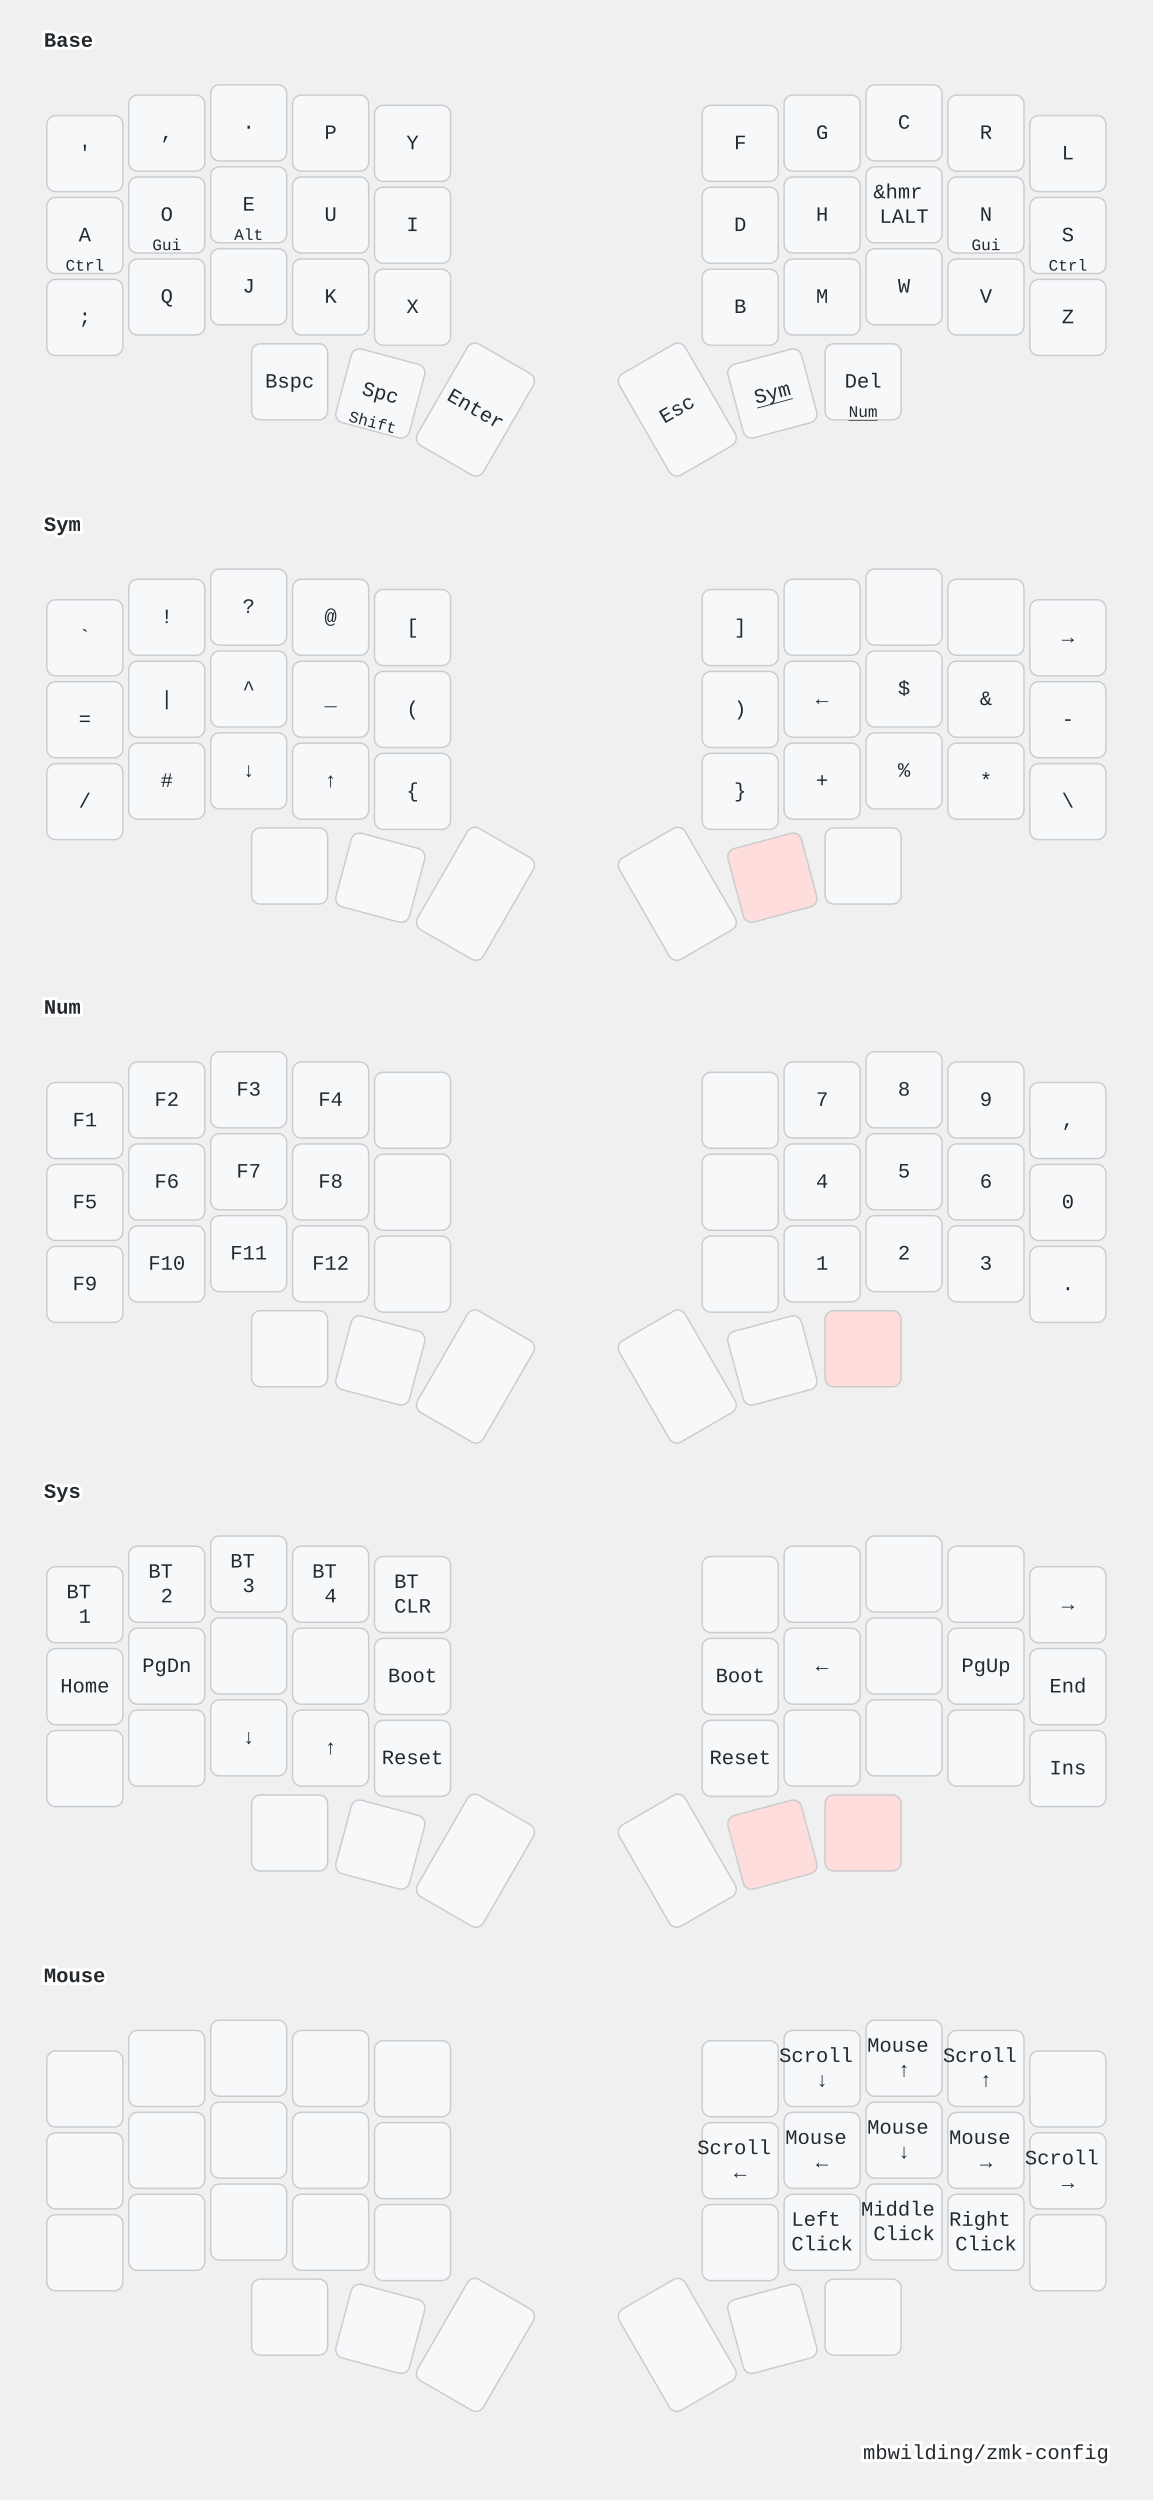
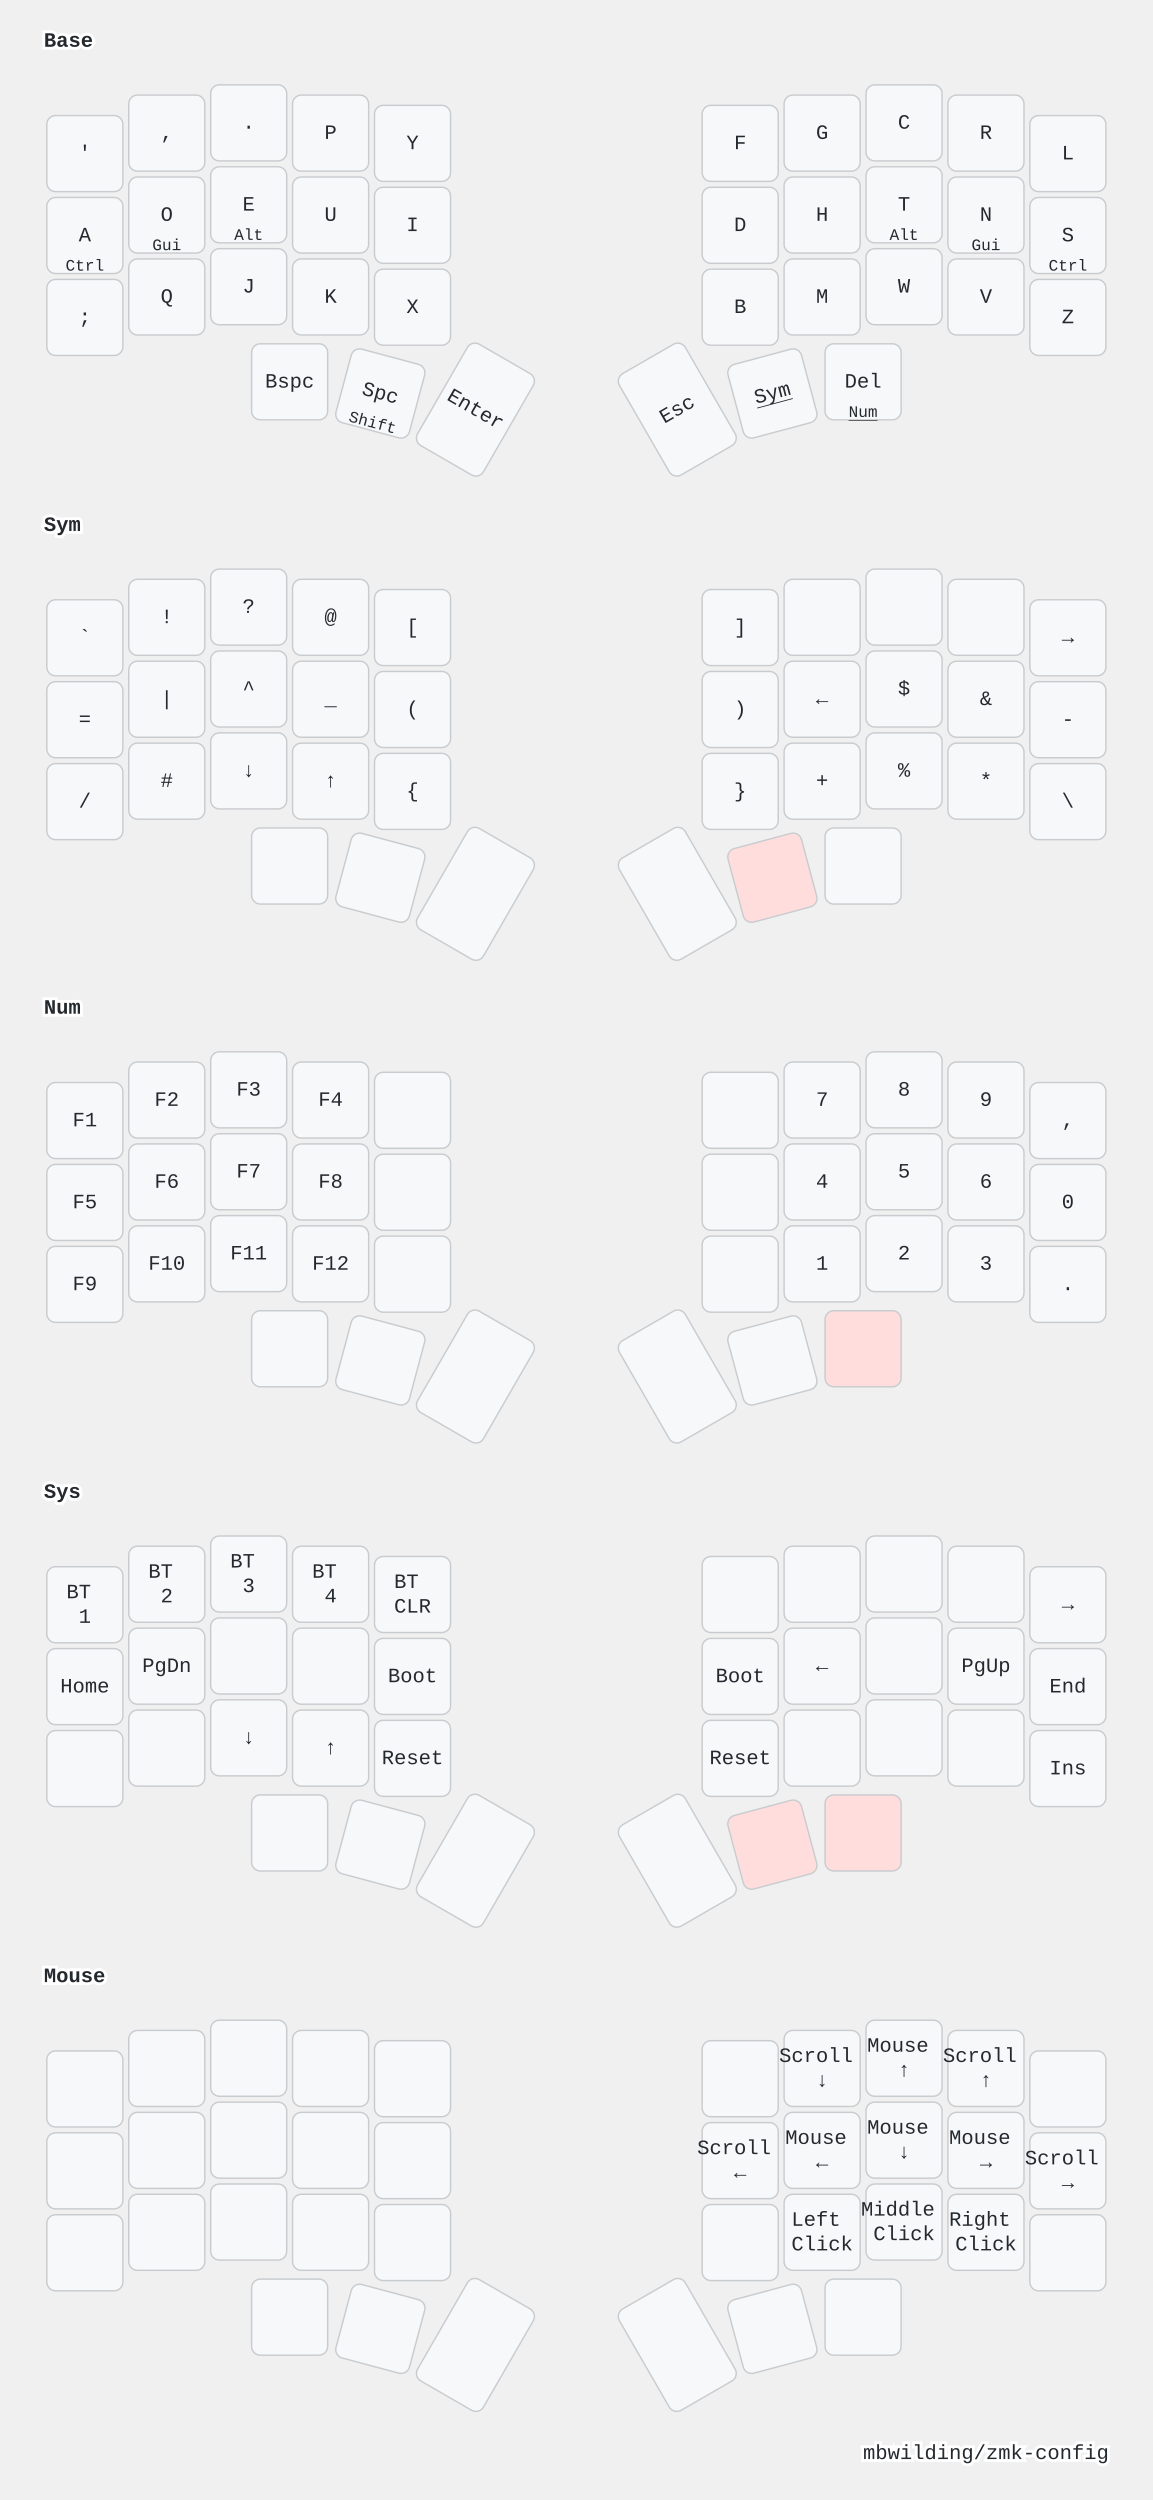
<svg xmlns="http://www.w3.org/2000/svg" width="788" height="1709" viewBox="0 0 788 1709" class="keymap">
  <style>/* inherit to force styles through use tags */
svg path {
    fill: inherit;
}

/* font and background color specifications */
svg.keymap {
    font-family: SFMono-Regular,Consolas,Liberation Mono,Menlo,monospace;
    font-size: 14px;
    font-kerning: normal;
    text-rendering: optimizeLegibility;
    fill: #24292e;
}

/* default key styling */
rect.key {
    fill: #f6f8fa;
}

rect.key, rect.combo {
    stroke: #c9cccf;
    stroke-width: 1;
}

/* default key side styling, only used is draw_key_sides is set */
rect.side {
    filter: brightness(90%);
}

/* color accent for combo boxes */
rect.combo, rect.combo-separate {
    fill: #cdf;
}

/* color accent for held keys */
rect.held, rect.combo.held {
    fill: #fdd;
}

/* color accent for ghost (optional) keys */
rect.ghost, rect.combo.ghost {
    stroke-dasharray: 4, 4;
    stroke-width: 2;
}

text {
    text-anchor: middle;
    dominant-baseline: middle;
}

/* styling for layer labels */
text.label {
    font-weight: bold;
    text-anchor: start;
    stroke: white;
    stroke-width: 4;
    paint-order: stroke;
}

/* styling for optional footer */
text.footer {
    text-anchor: end;
    dominant-baseline: auto;
    stroke: white;
    stroke-width: 4;
    paint-order: stroke;
}

/* styling for combo tap, and key non-tap label text */
text.combo, text.hold, text.shifted, text.left, text.right {
    font-size: 11px;
}

text.hold {
    text-anchor: middle;
    dominant-baseline: auto;
}

text.shifted {
    text-anchor: middle;
    dominant-baseline: hanging;
}

text.left {
    text-anchor: start;
}

text.right {
    text-anchor: end;
}

text.layer-activator {
    text-decoration: underline;
}

/* styling for hold/shifted label text in combo box */
text.combo.hold, text.combo.shifted, text.combo.left, text.combo.right {
    font-size: 8px;
}

/* lighter symbol for transparent keys */
text.trans {
    fill: #7b7e81;
}

/* styling for combo dendrons */
path.combo {
    stroke-width: 1;
    stroke: gray;
    fill: none;
}

/* Start Tabler Icons Cleanup */
/* cannot use height/width with glyphs */
.icon-tabler &gt; path {
    fill: inherit;
    stroke: inherit;
    stroke-width: 2;
}
/* hide tabler's default box */
.icon-tabler &gt; path[stroke="none"][fill="none"] {
    visibility: hidden;
}
/* End Tabler Icons Cleanup */

@media (prefers-color-scheme: dark) {
svg.keymap { fill: #d1d6db; }
rect.key { fill: #3f4750; }
rect.key, rect.combo { stroke: #60666c; }
rect.combo, rect.combo-separate { fill: #1f3d7a; }
rect.held, rect.combo.held { fill: #854747; }
text.label, text.footer { stroke: black; }
text.trans { fill: #7e8184; }
path.combo { stroke: #7f7f7f; }

}</style>
  <g transform="translate(30, 0)" class="layer-Base">
    <text x="0" y="28" class="label" id="Base">Base</text>
    <g transform="translate(0, 56)">
      <g transform="translate(28, 49)" class="key keypos-0">
        <rect rx="6" ry="6" x="-26" y="-26" width="52" height="52" class="key" />
        <text x="0" y="0" class="key tap">'</text>
      </g>
      <g transform="translate(84, 35)" class="key keypos-1">
        <rect rx="6" ry="6" x="-26" y="-26" width="52" height="52" class="key" />
        <text x="0" y="0" class="key tap">,</text>
      </g>
      <g transform="translate(140, 28)" class="key keypos-2">
        <rect rx="6" ry="6" x="-26" y="-26" width="52" height="52" class="key" />
        <text x="0" y="0" class="key tap">.</text>
      </g>
      <g transform="translate(196, 35)" class="key keypos-3">
        <rect rx="6" ry="6" x="-26" y="-26" width="52" height="52" class="key" />
        <text x="0" y="0" class="key tap">P</text>
      </g>
      <g transform="translate(252, 42)" class="key keypos-4">
        <rect rx="6" ry="6" x="-26" y="-26" width="52" height="52" class="key" />
        <text x="0" y="0" class="key tap">Y</text>
      </g>
      <g transform="translate(476, 42)" class="key keypos-5">
        <rect rx="6" ry="6" x="-26" y="-26" width="52" height="52" class="key" />
        <text x="0" y="0" class="key tap">F</text>
      </g>
      <g transform="translate(532, 35)" class="key keypos-6">
        <rect rx="6" ry="6" x="-26" y="-26" width="52" height="52" class="key" />
        <text x="0" y="0" class="key tap">G</text>
      </g>
      <g transform="translate(588, 28)" class="key keypos-7">
        <rect rx="6" ry="6" x="-26" y="-26" width="52" height="52" class="key" />
        <text x="0" y="0" class="key tap">C</text>
      </g>
      <g transform="translate(644, 35)" class="key keypos-8">
        <rect rx="6" ry="6" x="-26" y="-26" width="52" height="52" class="key" />
        <text x="0" y="0" class="key tap">R</text>
      </g>
      <g transform="translate(700, 49)" class="key keypos-9">
        <rect rx="6" ry="6" x="-26" y="-26" width="52" height="52" class="key" />
        <text x="0" y="0" class="key tap">L</text>
      </g>
      <g transform="translate(28, 105)" class="key keypos-10">
        <rect rx="6" ry="6" x="-26" y="-26" width="52" height="52" class="key" />
        <text x="0" y="0" class="key tap">A</text>
        <text x="0" y="24" class="key hold">Ctrl</text>
      </g>
      <g transform="translate(84, 91)" class="key keypos-11">
        <rect rx="6" ry="6" x="-26" y="-26" width="52" height="52" class="key" />
        <text x="0" y="0" class="key tap">O</text>
        <text x="0" y="24" class="key hold">Gui</text>
      </g>
      <g transform="translate(140, 84)" class="key keypos-12">
        <rect rx="6" ry="6" x="-26" y="-26" width="52" height="52" class="key" />
        <text x="0" y="0" class="key tap">E</text>
        <text x="0" y="24" class="key hold">Alt</text>
      </g>
      <g transform="translate(196, 91)" class="key keypos-13">
        <rect rx="6" ry="6" x="-26" y="-26" width="52" height="52" class="key" />
        <text x="0" y="0" class="key tap">U</text>
      </g>
      <g transform="translate(252, 98)" class="key keypos-14">
        <rect rx="6" ry="6" x="-26" y="-26" width="52" height="52" class="key" />
        <text x="0" y="0" class="key tap">I</text>
      </g>
      <g transform="translate(476, 98)" class="key keypos-15">
        <rect rx="6" ry="6" x="-26" y="-26" width="52" height="52" class="key" />
        <text x="0" y="0" class="key tap">D</text>
      </g>
      <g transform="translate(532, 91)" class="key keypos-16">
        <rect rx="6" ry="6" x="-26" y="-26" width="52" height="52" class="key" />
        <text x="0" y="0" class="key tap">H</text>
      </g>
      <g transform="translate(588, 84)" class="key keypos-17">
        <rect rx="6" ry="6" x="-26" y="-26" width="52" height="52" class="key" />
-         <text x="0" y="0" class="key tap">
-           <tspan x="0" dy="-0.6em">&amp;hmr</tspan>
-           <tspan x="0" dy="1.2em">LALT</tspan>
-         </text>
+         <text x="0" y="0" class="key tap">T</text>
+         <text x="0" y="24" class="key hold">Alt</text>
      </g>
      <g transform="translate(644, 91)" class="key keypos-18">
        <rect rx="6" ry="6" x="-26" y="-26" width="52" height="52" class="key" />
        <text x="0" y="0" class="key tap">N</text>
        <text x="0" y="24" class="key hold">Gui</text>
      </g>
      <g transform="translate(700, 105)" class="key keypos-19">
        <rect rx="6" ry="6" x="-26" y="-26" width="52" height="52" class="key" />
        <text x="0" y="0" class="key tap">S</text>
        <text x="0" y="24" class="key hold">Ctrl</text>
      </g>
      <g transform="translate(28, 161)" class="key keypos-20">
        <rect rx="6" ry="6" x="-26" y="-26" width="52" height="52" class="key" />
        <text x="0" y="0" class="key tap">;</text>
      </g>
      <g transform="translate(84, 147)" class="key keypos-21">
        <rect rx="6" ry="6" x="-26" y="-26" width="52" height="52" class="key" />
        <text x="0" y="0" class="key tap">Q</text>
      </g>
      <g transform="translate(140, 140)" class="key keypos-22">
        <rect rx="6" ry="6" x="-26" y="-26" width="52" height="52" class="key" />
        <text x="0" y="0" class="key tap">J</text>
      </g>
      <g transform="translate(196, 147)" class="key keypos-23">
        <rect rx="6" ry="6" x="-26" y="-26" width="52" height="52" class="key" />
        <text x="0" y="0" class="key tap">K</text>
      </g>
      <g transform="translate(252, 154)" class="key keypos-24">
        <rect rx="6" ry="6" x="-26" y="-26" width="52" height="52" class="key" />
        <text x="0" y="0" class="key tap">X</text>
      </g>
      <g transform="translate(476, 154)" class="key keypos-25">
        <rect rx="6" ry="6" x="-26" y="-26" width="52" height="52" class="key" />
        <text x="0" y="0" class="key tap">B</text>
      </g>
      <g transform="translate(532, 147)" class="key keypos-26">
        <rect rx="6" ry="6" x="-26" y="-26" width="52" height="52" class="key" />
        <text x="0" y="0" class="key tap">M</text>
      </g>
      <g transform="translate(588, 140)" class="key keypos-27">
        <rect rx="6" ry="6" x="-26" y="-26" width="52" height="52" class="key" />
        <text x="0" y="0" class="key tap">W</text>
      </g>
      <g transform="translate(644, 147)" class="key keypos-28">
        <rect rx="6" ry="6" x="-26" y="-26" width="52" height="52" class="key" />
        <text x="0" y="0" class="key tap">V</text>
      </g>
      <g transform="translate(700, 161)" class="key keypos-29">
        <rect rx="6" ry="6" x="-26" y="-26" width="52" height="52" class="key" />
        <text x="0" y="0" class="key tap">Z</text>
      </g>
      <g transform="translate(168, 205)" class="key keypos-30">
        <rect rx="6" ry="6" x="-26" y="-26" width="52" height="52" class="key" />
        <text x="0" y="0" class="key tap">Bspc</text>
      </g>
      <g transform="translate(230, 213) rotate(15.0)" class="key keypos-31">
        <rect rx="6" ry="6" x="-26" y="-26" width="52" height="52" class="key" />
        <text x="0" y="0" class="key tap">Spc</text>
        <text x="0" y="24" class="key hold">Shift</text>
      </g>
      <g transform="translate(295, 224) rotate(30.0)" class="key keypos-32">
        <rect rx="6" ry="6" x="-26" y="-40" width="52" height="80" class="key" />
        <text x="0" y="0" class="key tap">Enter</text>
      </g>
      <g transform="translate(433, 224) rotate(-30.0)" class="key keypos-33">
        <rect rx="6" ry="6" x="-26" y="-40" width="52" height="80" class="key" />
        <text x="0" y="0" class="key tap">Esc</text>
      </g>
      <g transform="translate(498, 213) rotate(-15.0)" class="key keypos-34">
        <rect rx="6" ry="6" x="-26" y="-26" width="52" height="52" class="key" />
        <a href="#Sym">
          <text x="0" y="0" class="key tap layer-activator">Sym</text>
        </a>
      </g>
      <g transform="translate(560, 205)" class="key keypos-35">
        <rect rx="6" ry="6" x="-26" y="-26" width="52" height="52" class="key" />
        <text x="0" y="0" class="key tap">Del</text>
        <a href="#Num">
          <text x="0" y="24" class="key hold layer-activator">Num</text>
        </a>
      </g>
    </g>
  </g>
  <g transform="translate(30, 331)" class="layer-Sym">
    <text x="0" y="28" class="label" id="Sym">Sym</text>
    <g transform="translate(0, 56)">
      <g transform="translate(28, 49)" class="key keypos-0">
        <rect rx="6" ry="6" x="-26" y="-26" width="52" height="52" class="key" />
        <text x="0" y="0" class="key tap">`</text>
      </g>
      <g transform="translate(84, 35)" class="key keypos-1">
        <rect rx="6" ry="6" x="-26" y="-26" width="52" height="52" class="key" />
        <text x="0" y="0" class="key tap">!</text>
      </g>
      <g transform="translate(140, 28)" class="key keypos-2">
        <rect rx="6" ry="6" x="-26" y="-26" width="52" height="52" class="key" />
        <text x="0" y="0" class="key tap">?</text>
      </g>
      <g transform="translate(196, 35)" class="key keypos-3">
        <rect rx="6" ry="6" x="-26" y="-26" width="52" height="52" class="key" />
        <text x="0" y="0" class="key tap">@</text>
      </g>
      <g transform="translate(252, 42)" class="key keypos-4">
        <rect rx="6" ry="6" x="-26" y="-26" width="52" height="52" class="key" />
        <text x="0" y="0" class="key tap">[</text>
      </g>
      <g transform="translate(476, 42)" class="key keypos-5">
        <rect rx="6" ry="6" x="-26" y="-26" width="52" height="52" class="key" />
        <text x="0" y="0" class="key tap">]</text>
      </g>
      <g transform="translate(532, 35)" class="key keypos-6">
        <rect rx="6" ry="6" x="-26" y="-26" width="52" height="52" class="key" />
      </g>
      <g transform="translate(588, 28)" class="key keypos-7">
        <rect rx="6" ry="6" x="-26" y="-26" width="52" height="52" class="key" />
      </g>
      <g transform="translate(644, 35)" class="key keypos-8">
        <rect rx="6" ry="6" x="-26" y="-26" width="52" height="52" class="key" />
      </g>
      <g transform="translate(700, 49)" class="key keypos-9">
        <rect rx="6" ry="6" x="-26" y="-26" width="52" height="52" class="key" />
        <text x="0" y="0" class="key tap">→</text>
      </g>
      <g transform="translate(28, 105)" class="key keypos-10">
        <rect rx="6" ry="6" x="-26" y="-26" width="52" height="52" class="key" />
        <text x="0" y="0" class="key tap">=</text>
      </g>
      <g transform="translate(84, 91)" class="key keypos-11">
        <rect rx="6" ry="6" x="-26" y="-26" width="52" height="52" class="key" />
        <text x="0" y="0" class="key tap">|</text>
      </g>
      <g transform="translate(140, 84)" class="key keypos-12">
        <rect rx="6" ry="6" x="-26" y="-26" width="52" height="52" class="key" />
        <text x="0" y="0" class="key tap">^</text>
      </g>
      <g transform="translate(196, 91)" class="key keypos-13">
        <rect rx="6" ry="6" x="-26" y="-26" width="52" height="52" class="key" />
        <text x="0" y="0" class="key tap">_</text>
      </g>
      <g transform="translate(252, 98)" class="key keypos-14">
        <rect rx="6" ry="6" x="-26" y="-26" width="52" height="52" class="key" />
        <text x="0" y="0" class="key tap">(</text>
      </g>
      <g transform="translate(476, 98)" class="key keypos-15">
        <rect rx="6" ry="6" x="-26" y="-26" width="52" height="52" class="key" />
        <text x="0" y="0" class="key tap">)</text>
      </g>
      <g transform="translate(532, 91)" class="key keypos-16">
        <rect rx="6" ry="6" x="-26" y="-26" width="52" height="52" class="key" />
        <text x="0" y="0" class="key tap">←</text>
      </g>
      <g transform="translate(588, 84)" class="key keypos-17">
        <rect rx="6" ry="6" x="-26" y="-26" width="52" height="52" class="key" />
        <text x="0" y="0" class="key tap">$</text>
      </g>
      <g transform="translate(644, 91)" class="key keypos-18">
        <rect rx="6" ry="6" x="-26" y="-26" width="52" height="52" class="key" />
        <text x="0" y="0" class="key tap">&amp;</text>
      </g>
      <g transform="translate(700, 105)" class="key keypos-19">
        <rect rx="6" ry="6" x="-26" y="-26" width="52" height="52" class="key" />
        <text x="0" y="0" class="key tap">-</text>
      </g>
      <g transform="translate(28, 161)" class="key keypos-20">
        <rect rx="6" ry="6" x="-26" y="-26" width="52" height="52" class="key" />
        <text x="0" y="0" class="key tap">/</text>
      </g>
      <g transform="translate(84, 147)" class="key keypos-21">
        <rect rx="6" ry="6" x="-26" y="-26" width="52" height="52" class="key" />
        <text x="0" y="0" class="key tap">#</text>
      </g>
      <g transform="translate(140, 140)" class="key keypos-22">
        <rect rx="6" ry="6" x="-26" y="-26" width="52" height="52" class="key" />
        <text x="0" y="0" class="key tap">↓</text>
      </g>
      <g transform="translate(196, 147)" class="key keypos-23">
        <rect rx="6" ry="6" x="-26" y="-26" width="52" height="52" class="key" />
        <text x="0" y="0" class="key tap">↑</text>
      </g>
      <g transform="translate(252, 154)" class="key keypos-24">
        <rect rx="6" ry="6" x="-26" y="-26" width="52" height="52" class="key" />
        <text x="0" y="0" class="key tap">{</text>
      </g>
      <g transform="translate(476, 154)" class="key keypos-25">
        <rect rx="6" ry="6" x="-26" y="-26" width="52" height="52" class="key" />
        <text x="0" y="0" class="key tap">}</text>
      </g>
      <g transform="translate(532, 147)" class="key keypos-26">
        <rect rx="6" ry="6" x="-26" y="-26" width="52" height="52" class="key" />
        <text x="0" y="0" class="key tap">+</text>
      </g>
      <g transform="translate(588, 140)" class="key keypos-27">
        <rect rx="6" ry="6" x="-26" y="-26" width="52" height="52" class="key" />
        <text x="0" y="0" class="key tap">%</text>
      </g>
      <g transform="translate(644, 147)" class="key keypos-28">
        <rect rx="6" ry="6" x="-26" y="-26" width="52" height="52" class="key" />
        <text x="0" y="0" class="key tap">*</text>
      </g>
      <g transform="translate(700, 161)" class="key keypos-29">
        <rect rx="6" ry="6" x="-26" y="-26" width="52" height="52" class="key" />
        <text x="0" y="0" class="key tap">\</text>
      </g>
      <g transform="translate(168, 205)" class="key trans keypos-30">
        <rect rx="6" ry="6" x="-26" y="-26" width="52" height="52" class="key trans" />
      </g>
      <g transform="translate(230, 213) rotate(15.0)" class="key trans keypos-31">
        <rect rx="6" ry="6" x="-26" y="-26" width="52" height="52" class="key trans" />
      </g>
      <g transform="translate(295, 224) rotate(30.0)" class="key trans keypos-32">
        <rect rx="6" ry="6" x="-26" y="-40" width="52" height="80" class="key trans" />
      </g>
      <g transform="translate(433, 224) rotate(-30.0)" class="key trans keypos-33">
        <rect rx="6" ry="6" x="-26" y="-40" width="52" height="80" class="key trans" />
      </g>
      <g transform="translate(498, 213) rotate(-15.0)" class="key held keypos-34">
        <rect rx="6" ry="6" x="-26" y="-26" width="52" height="52" class="key held" />
      </g>
      <g transform="translate(560, 205)" class="key trans keypos-35">
        <rect rx="6" ry="6" x="-26" y="-26" width="52" height="52" class="key trans" />
      </g>
    </g>
  </g>
  <g transform="translate(30, 661)" class="layer-Num">
    <text x="0" y="28" class="label" id="Num">Num</text>
    <g transform="translate(0, 56)">
      <g transform="translate(28, 49)" class="key keypos-0">
        <rect rx="6" ry="6" x="-26" y="-26" width="52" height="52" class="key" />
        <text x="0" y="0" class="key tap">F1</text>
      </g>
      <g transform="translate(84, 35)" class="key keypos-1">
        <rect rx="6" ry="6" x="-26" y="-26" width="52" height="52" class="key" />
        <text x="0" y="0" class="key tap">F2</text>
      </g>
      <g transform="translate(140, 28)" class="key keypos-2">
        <rect rx="6" ry="6" x="-26" y="-26" width="52" height="52" class="key" />
        <text x="0" y="0" class="key tap">F3</text>
      </g>
      <g transform="translate(196, 35)" class="key keypos-3">
        <rect rx="6" ry="6" x="-26" y="-26" width="52" height="52" class="key" />
        <text x="0" y="0" class="key tap">F4</text>
      </g>
      <g transform="translate(252, 42)" class="key keypos-4">
        <rect rx="6" ry="6" x="-26" y="-26" width="52" height="52" class="key" />
      </g>
      <g transform="translate(476, 42)" class="key keypos-5">
        <rect rx="6" ry="6" x="-26" y="-26" width="52" height="52" class="key" />
      </g>
      <g transform="translate(532, 35)" class="key keypos-6">
        <rect rx="6" ry="6" x="-26" y="-26" width="52" height="52" class="key" />
        <text x="0" y="0" class="key tap">7</text>
      </g>
      <g transform="translate(588, 28)" class="key keypos-7">
        <rect rx="6" ry="6" x="-26" y="-26" width="52" height="52" class="key" />
        <text x="0" y="0" class="key tap">8</text>
      </g>
      <g transform="translate(644, 35)" class="key keypos-8">
        <rect rx="6" ry="6" x="-26" y="-26" width="52" height="52" class="key" />
        <text x="0" y="0" class="key tap">9</text>
      </g>
      <g transform="translate(700, 49)" class="key keypos-9">
        <rect rx="6" ry="6" x="-26" y="-26" width="52" height="52" class="key" />
        <text x="0" y="0" class="key tap">,</text>
      </g>
      <g transform="translate(28, 105)" class="key keypos-10">
        <rect rx="6" ry="6" x="-26" y="-26" width="52" height="52" class="key" />
        <text x="0" y="0" class="key tap">F5</text>
      </g>
      <g transform="translate(84, 91)" class="key keypos-11">
        <rect rx="6" ry="6" x="-26" y="-26" width="52" height="52" class="key" />
        <text x="0" y="0" class="key tap">F6</text>
      </g>
      <g transform="translate(140, 84)" class="key keypos-12">
        <rect rx="6" ry="6" x="-26" y="-26" width="52" height="52" class="key" />
        <text x="0" y="0" class="key tap">F7</text>
      </g>
      <g transform="translate(196, 91)" class="key keypos-13">
        <rect rx="6" ry="6" x="-26" y="-26" width="52" height="52" class="key" />
        <text x="0" y="0" class="key tap">F8</text>
      </g>
      <g transform="translate(252, 98)" class="key keypos-14">
        <rect rx="6" ry="6" x="-26" y="-26" width="52" height="52" class="key" />
      </g>
      <g transform="translate(476, 98)" class="key keypos-15">
        <rect rx="6" ry="6" x="-26" y="-26" width="52" height="52" class="key" />
      </g>
      <g transform="translate(532, 91)" class="key keypos-16">
        <rect rx="6" ry="6" x="-26" y="-26" width="52" height="52" class="key" />
        <text x="0" y="0" class="key tap">4</text>
      </g>
      <g transform="translate(588, 84)" class="key keypos-17">
        <rect rx="6" ry="6" x="-26" y="-26" width="52" height="52" class="key" />
        <text x="0" y="0" class="key tap">5</text>
      </g>
      <g transform="translate(644, 91)" class="key keypos-18">
        <rect rx="6" ry="6" x="-26" y="-26" width="52" height="52" class="key" />
        <text x="0" y="0" class="key tap">6</text>
      </g>
      <g transform="translate(700, 105)" class="key keypos-19">
        <rect rx="6" ry="6" x="-26" y="-26" width="52" height="52" class="key" />
        <text x="0" y="0" class="key tap">0</text>
      </g>
      <g transform="translate(28, 161)" class="key keypos-20">
        <rect rx="6" ry="6" x="-26" y="-26" width="52" height="52" class="key" />
        <text x="0" y="0" class="key tap">F9</text>
      </g>
      <g transform="translate(84, 147)" class="key keypos-21">
        <rect rx="6" ry="6" x="-26" y="-26" width="52" height="52" class="key" />
        <text x="0" y="0" class="key tap">F10</text>
      </g>
      <g transform="translate(140, 140)" class="key keypos-22">
        <rect rx="6" ry="6" x="-26" y="-26" width="52" height="52" class="key" />
        <text x="0" y="0" class="key tap">F11</text>
      </g>
      <g transform="translate(196, 147)" class="key keypos-23">
        <rect rx="6" ry="6" x="-26" y="-26" width="52" height="52" class="key" />
        <text x="0" y="0" class="key tap">F12</text>
      </g>
      <g transform="translate(252, 154)" class="key keypos-24">
        <rect rx="6" ry="6" x="-26" y="-26" width="52" height="52" class="key" />
      </g>
      <g transform="translate(476, 154)" class="key keypos-25">
        <rect rx="6" ry="6" x="-26" y="-26" width="52" height="52" class="key" />
      </g>
      <g transform="translate(532, 147)" class="key keypos-26">
        <rect rx="6" ry="6" x="-26" y="-26" width="52" height="52" class="key" />
        <text x="0" y="0" class="key tap">1</text>
      </g>
      <g transform="translate(588, 140)" class="key keypos-27">
        <rect rx="6" ry="6" x="-26" y="-26" width="52" height="52" class="key" />
        <text x="0" y="0" class="key tap">2</text>
      </g>
      <g transform="translate(644, 147)" class="key keypos-28">
        <rect rx="6" ry="6" x="-26" y="-26" width="52" height="52" class="key" />
        <text x="0" y="0" class="key tap">3</text>
      </g>
      <g transform="translate(700, 161)" class="key keypos-29">
        <rect rx="6" ry="6" x="-26" y="-26" width="52" height="52" class="key" />
        <text x="0" y="0" class="key tap">.</text>
      </g>
      <g transform="translate(168, 205)" class="key trans keypos-30">
        <rect rx="6" ry="6" x="-26" y="-26" width="52" height="52" class="key trans" />
      </g>
      <g transform="translate(230, 213) rotate(15.0)" class="key trans keypos-31">
        <rect rx="6" ry="6" x="-26" y="-26" width="52" height="52" class="key trans" />
      </g>
      <g transform="translate(295, 224) rotate(30.0)" class="key trans keypos-32">
        <rect rx="6" ry="6" x="-26" y="-40" width="52" height="80" class="key trans" />
      </g>
      <g transform="translate(433, 224) rotate(-30.0)" class="key trans keypos-33">
        <rect rx="6" ry="6" x="-26" y="-40" width="52" height="80" class="key trans" />
      </g>
      <g transform="translate(498, 213) rotate(-15.0)" class="key trans keypos-34">
        <rect rx="6" ry="6" x="-26" y="-26" width="52" height="52" class="key trans" />
      </g>
      <g transform="translate(560, 205)" class="key held keypos-35">
        <rect rx="6" ry="6" x="-26" y="-26" width="52" height="52" class="key held" />
      </g>
    </g>
  </g>
  <g transform="translate(30, 992)" class="layer-Sys">
    <text x="0" y="28" class="label" id="Sys">Sys</text>
    <g transform="translate(0, 56)">
      <g transform="translate(28, 49)" class="key keypos-0">
        <rect rx="6" ry="6" x="-26" y="-26" width="52" height="52" class="key" />
        <text x="0" y="0" class="key tap">
          <tspan x="0" dy="-0.6em">BT</tspan>
          <tspan x="0" dy="1.2em">1</tspan>
        </text>
      </g>
      <g transform="translate(84, 35)" class="key keypos-1">
        <rect rx="6" ry="6" x="-26" y="-26" width="52" height="52" class="key" />
        <text x="0" y="0" class="key tap">
          <tspan x="0" dy="-0.6em">BT</tspan>
          <tspan x="0" dy="1.2em">2</tspan>
        </text>
      </g>
      <g transform="translate(140, 28)" class="key keypos-2">
        <rect rx="6" ry="6" x="-26" y="-26" width="52" height="52" class="key" />
        <text x="0" y="0" class="key tap">
          <tspan x="0" dy="-0.6em">BT</tspan>
          <tspan x="0" dy="1.2em">3</tspan>
        </text>
      </g>
      <g transform="translate(196, 35)" class="key keypos-3">
        <rect rx="6" ry="6" x="-26" y="-26" width="52" height="52" class="key" />
        <text x="0" y="0" class="key tap">
          <tspan x="0" dy="-0.6em">BT</tspan>
          <tspan x="0" dy="1.2em">4</tspan>
        </text>
      </g>
      <g transform="translate(252, 42)" class="key keypos-4">
        <rect rx="6" ry="6" x="-26" y="-26" width="52" height="52" class="key" />
        <text x="0" y="0" class="key tap">
          <tspan x="0" dy="-0.6em">BT</tspan>
          <tspan x="0" dy="1.2em">CLR</tspan>
        </text>
      </g>
      <g transform="translate(476, 42)" class="key keypos-5">
        <rect rx="6" ry="6" x="-26" y="-26" width="52" height="52" class="key" />
      </g>
      <g transform="translate(532, 35)" class="key keypos-6">
        <rect rx="6" ry="6" x="-26" y="-26" width="52" height="52" class="key" />
      </g>
      <g transform="translate(588, 28)" class="key keypos-7">
        <rect rx="6" ry="6" x="-26" y="-26" width="52" height="52" class="key" />
      </g>
      <g transform="translate(644, 35)" class="key keypos-8">
        <rect rx="6" ry="6" x="-26" y="-26" width="52" height="52" class="key" />
      </g>
      <g transform="translate(700, 49)" class="key keypos-9">
        <rect rx="6" ry="6" x="-26" y="-26" width="52" height="52" class="key" />
        <text x="0" y="0" class="key tap">→</text>
      </g>
      <g transform="translate(28, 105)" class="key keypos-10">
        <rect rx="6" ry="6" x="-26" y="-26" width="52" height="52" class="key" />
        <text x="0" y="0" class="key tap">Home</text>
      </g>
      <g transform="translate(84, 91)" class="key keypos-11">
        <rect rx="6" ry="6" x="-26" y="-26" width="52" height="52" class="key" />
        <text x="0" y="0" class="key tap">PgDn</text>
      </g>
      <g transform="translate(140, 84)" class="key keypos-12">
        <rect rx="6" ry="6" x="-26" y="-26" width="52" height="52" class="key" />
      </g>
      <g transform="translate(196, 91)" class="key keypos-13">
        <rect rx="6" ry="6" x="-26" y="-26" width="52" height="52" class="key" />
      </g>
      <g transform="translate(252, 98)" class="key keypos-14">
        <rect rx="6" ry="6" x="-26" y="-26" width="52" height="52" class="key" />
        <text x="0" y="0" class="key tap">Boot</text>
      </g>
      <g transform="translate(476, 98)" class="key keypos-15">
        <rect rx="6" ry="6" x="-26" y="-26" width="52" height="52" class="key" />
        <text x="0" y="0" class="key tap">Boot</text>
      </g>
      <g transform="translate(532, 91)" class="key keypos-16">
        <rect rx="6" ry="6" x="-26" y="-26" width="52" height="52" class="key" />
        <text x="0" y="0" class="key tap">←</text>
      </g>
      <g transform="translate(588, 84)" class="key keypos-17">
        <rect rx="6" ry="6" x="-26" y="-26" width="52" height="52" class="key" />
      </g>
      <g transform="translate(644, 91)" class="key keypos-18">
        <rect rx="6" ry="6" x="-26" y="-26" width="52" height="52" class="key" />
        <text x="0" y="0" class="key tap">PgUp</text>
      </g>
      <g transform="translate(700, 105)" class="key keypos-19">
        <rect rx="6" ry="6" x="-26" y="-26" width="52" height="52" class="key" />
        <text x="0" y="0" class="key tap">End</text>
      </g>
      <g transform="translate(28, 161)" class="key keypos-20">
        <rect rx="6" ry="6" x="-26" y="-26" width="52" height="52" class="key" />
      </g>
      <g transform="translate(84, 147)" class="key keypos-21">
        <rect rx="6" ry="6" x="-26" y="-26" width="52" height="52" class="key" />
      </g>
      <g transform="translate(140, 140)" class="key keypos-22">
        <rect rx="6" ry="6" x="-26" y="-26" width="52" height="52" class="key" />
        <text x="0" y="0" class="key tap">↓</text>
      </g>
      <g transform="translate(196, 147)" class="key keypos-23">
        <rect rx="6" ry="6" x="-26" y="-26" width="52" height="52" class="key" />
        <text x="0" y="0" class="key tap">↑</text>
      </g>
      <g transform="translate(252, 154)" class="key keypos-24">
        <rect rx="6" ry="6" x="-26" y="-26" width="52" height="52" class="key" />
        <text x="0" y="0" class="key tap">Reset</text>
      </g>
      <g transform="translate(476, 154)" class="key keypos-25">
        <rect rx="6" ry="6" x="-26" y="-26" width="52" height="52" class="key" />
        <text x="0" y="0" class="key tap">Reset</text>
      </g>
      <g transform="translate(532, 147)" class="key keypos-26">
        <rect rx="6" ry="6" x="-26" y="-26" width="52" height="52" class="key" />
      </g>
      <g transform="translate(588, 140)" class="key keypos-27">
        <rect rx="6" ry="6" x="-26" y="-26" width="52" height="52" class="key" />
      </g>
      <g transform="translate(644, 147)" class="key keypos-28">
        <rect rx="6" ry="6" x="-26" y="-26" width="52" height="52" class="key" />
      </g>
      <g transform="translate(700, 161)" class="key keypos-29">
        <rect rx="6" ry="6" x="-26" y="-26" width="52" height="52" class="key" />
        <text x="0" y="0" class="key tap">Ins</text>
      </g>
      <g transform="translate(168, 205)" class="key trans keypos-30">
        <rect rx="6" ry="6" x="-26" y="-26" width="52" height="52" class="key trans" />
      </g>
      <g transform="translate(230, 213) rotate(15.0)" class="key trans keypos-31">
        <rect rx="6" ry="6" x="-26" y="-26" width="52" height="52" class="key trans" />
      </g>
      <g transform="translate(295, 224) rotate(30.0)" class="key trans keypos-32">
        <rect rx="6" ry="6" x="-26" y="-40" width="52" height="80" class="key trans" />
      </g>
      <g transform="translate(433, 224) rotate(-30.0)" class="key trans keypos-33">
        <rect rx="6" ry="6" x="-26" y="-40" width="52" height="80" class="key trans" />
      </g>
      <g transform="translate(498, 213) rotate(-15.0)" class="key held keypos-34">
        <rect rx="6" ry="6" x="-26" y="-26" width="52" height="52" class="key held" />
      </g>
      <g transform="translate(560, 205)" class="key held keypos-35">
        <rect rx="6" ry="6" x="-26" y="-26" width="52" height="52" class="key held" />
      </g>
    </g>
  </g>
  <g transform="translate(30, 1323)" class="layer-Mouse">
    <text x="0" y="28" class="label" id="Mouse">Mouse</text>
    <g transform="translate(0, 56)">
      <g transform="translate(28, 49)" class="key keypos-0">
        <rect rx="6" ry="6" x="-26" y="-26" width="52" height="52" class="key" />
      </g>
      <g transform="translate(84, 35)" class="key keypos-1">
        <rect rx="6" ry="6" x="-26" y="-26" width="52" height="52" class="key" />
      </g>
      <g transform="translate(140, 28)" class="key keypos-2">
        <rect rx="6" ry="6" x="-26" y="-26" width="52" height="52" class="key" />
      </g>
      <g transform="translate(196, 35)" class="key keypos-3">
        <rect rx="6" ry="6" x="-26" y="-26" width="52" height="52" class="key" />
      </g>
      <g transform="translate(252, 42)" class="key keypos-4">
        <rect rx="6" ry="6" x="-26" y="-26" width="52" height="52" class="key" />
      </g>
      <g transform="translate(476, 42)" class="key keypos-5">
        <rect rx="6" ry="6" x="-26" y="-26" width="52" height="52" class="key" />
      </g>
      <g transform="translate(532, 35)" class="key keypos-6">
        <rect rx="6" ry="6" x="-26" y="-26" width="52" height="52" class="key" />
        <text x="0" y="0" class="key tap">
          <tspan x="0" dy="-0.6em">Scroll</tspan>
          <tspan x="0" dy="1.2em">↓</tspan>
        </text>
      </g>
      <g transform="translate(588, 28)" class="key keypos-7">
        <rect rx="6" ry="6" x="-26" y="-26" width="52" height="52" class="key" />
        <text x="0" y="0" class="key tap">
          <tspan x="0" dy="-0.6em">Mouse</tspan>
          <tspan x="0" dy="1.2em">↑</tspan>
        </text>
      </g>
      <g transform="translate(644, 35)" class="key keypos-8">
        <rect rx="6" ry="6" x="-26" y="-26" width="52" height="52" class="key" />
        <text x="0" y="0" class="key tap">
          <tspan x="0" dy="-0.6em">Scroll</tspan>
          <tspan x="0" dy="1.2em">↑</tspan>
        </text>
      </g>
      <g transform="translate(700, 49)" class="key keypos-9">
        <rect rx="6" ry="6" x="-26" y="-26" width="52" height="52" class="key" />
      </g>
      <g transform="translate(28, 105)" class="key keypos-10">
        <rect rx="6" ry="6" x="-26" y="-26" width="52" height="52" class="key" />
      </g>
      <g transform="translate(84, 91)" class="key keypos-11">
        <rect rx="6" ry="6" x="-26" y="-26" width="52" height="52" class="key" />
      </g>
      <g transform="translate(140, 84)" class="key keypos-12">
        <rect rx="6" ry="6" x="-26" y="-26" width="52" height="52" class="key" />
      </g>
      <g transform="translate(196, 91)" class="key keypos-13">
        <rect rx="6" ry="6" x="-26" y="-26" width="52" height="52" class="key" />
      </g>
      <g transform="translate(252, 98)" class="key keypos-14">
        <rect rx="6" ry="6" x="-26" y="-26" width="52" height="52" class="key" />
      </g>
      <g transform="translate(476, 98)" class="key keypos-15">
        <rect rx="6" ry="6" x="-26" y="-26" width="52" height="52" class="key" />
        <text x="0" y="0" class="key tap">
          <tspan x="0" dy="-0.6em">Scroll</tspan>
          <tspan x="0" dy="1.2em">←</tspan>
        </text>
      </g>
      <g transform="translate(532, 91)" class="key keypos-16">
        <rect rx="6" ry="6" x="-26" y="-26" width="52" height="52" class="key" />
        <text x="0" y="0" class="key tap">
          <tspan x="0" dy="-0.6em">Mouse</tspan>
          <tspan x="0" dy="1.2em">←</tspan>
        </text>
      </g>
      <g transform="translate(588, 84)" class="key keypos-17">
        <rect rx="6" ry="6" x="-26" y="-26" width="52" height="52" class="key" />
        <text x="0" y="0" class="key tap">
          <tspan x="0" dy="-0.6em">Mouse</tspan>
          <tspan x="0" dy="1.2em">↓</tspan>
        </text>
      </g>
      <g transform="translate(644, 91)" class="key keypos-18">
        <rect rx="6" ry="6" x="-26" y="-26" width="52" height="52" class="key" />
        <text x="0" y="0" class="key tap">
          <tspan x="0" dy="-0.6em">Mouse</tspan>
          <tspan x="0" dy="1.2em">→</tspan>
        </text>
      </g>
      <g transform="translate(700, 105)" class="key keypos-19">
        <rect rx="6" ry="6" x="-26" y="-26" width="52" height="52" class="key" />
        <text x="0" y="0" class="key tap">
          <tspan x="0" dy="-0.6em">Scroll</tspan>
          <tspan x="0" dy="1.2em">→</tspan>
        </text>
      </g>
      <g transform="translate(28, 161)" class="key keypos-20">
        <rect rx="6" ry="6" x="-26" y="-26" width="52" height="52" class="key" />
      </g>
      <g transform="translate(84, 147)" class="key keypos-21">
        <rect rx="6" ry="6" x="-26" y="-26" width="52" height="52" class="key" />
      </g>
      <g transform="translate(140, 140)" class="key keypos-22">
        <rect rx="6" ry="6" x="-26" y="-26" width="52" height="52" class="key" />
      </g>
      <g transform="translate(196, 147)" class="key keypos-23">
        <rect rx="6" ry="6" x="-26" y="-26" width="52" height="52" class="key" />
      </g>
      <g transform="translate(252, 154)" class="key keypos-24">
        <rect rx="6" ry="6" x="-26" y="-26" width="52" height="52" class="key" />
      </g>
      <g transform="translate(476, 154)" class="key keypos-25">
        <rect rx="6" ry="6" x="-26" y="-26" width="52" height="52" class="key" />
      </g>
      <g transform="translate(532, 147)" class="key keypos-26">
        <rect rx="6" ry="6" x="-26" y="-26" width="52" height="52" class="key" />
        <text x="0" y="0" class="key tap">
          <tspan x="0" dy="-0.6em">Left</tspan>
          <tspan x="0" dy="1.2em">Click</tspan>
        </text>
      </g>
      <g transform="translate(588, 140)" class="key keypos-27">
        <rect rx="6" ry="6" x="-26" y="-26" width="52" height="52" class="key" />
        <text x="0" y="0" class="key tap">
          <tspan x="0" dy="-0.6em">Middle</tspan>
          <tspan x="0" dy="1.2em">Click</tspan>
        </text>
      </g>
      <g transform="translate(644, 147)" class="key keypos-28">
        <rect rx="6" ry="6" x="-26" y="-26" width="52" height="52" class="key" />
        <text x="0" y="0" class="key tap">
          <tspan x="0" dy="-0.6em">Right</tspan>
          <tspan x="0" dy="1.2em">Click</tspan>
        </text>
      </g>
      <g transform="translate(700, 161)" class="key keypos-29">
        <rect rx="6" ry="6" x="-26" y="-26" width="52" height="52" class="key" />
      </g>
      <g transform="translate(168, 205)" class="key trans keypos-30">
        <rect rx="6" ry="6" x="-26" y="-26" width="52" height="52" class="key trans" />
      </g>
      <g transform="translate(230, 213) rotate(15.0)" class="key trans keypos-31">
        <rect rx="6" ry="6" x="-26" y="-26" width="52" height="52" class="key trans" />
      </g>
      <g transform="translate(295, 224) rotate(30.0)" class="key trans keypos-32">
        <rect rx="6" ry="6" x="-26" y="-40" width="52" height="80" class="key trans" />
      </g>
      <g transform="translate(433, 224) rotate(-30.0)" class="key trans keypos-33">
        <rect rx="6" ry="6" x="-26" y="-40" width="52" height="80" class="key trans" />
      </g>
      <g transform="translate(498, 213) rotate(-15.0)" class="key trans keypos-34">
        <rect rx="6" ry="6" x="-26" y="-26" width="52" height="52" class="key trans" />
      </g>
      <g transform="translate(560, 205)" class="key trans keypos-35">
        <rect rx="6" ry="6" x="-26" y="-26" width="52" height="52" class="key trans" />
      </g>
    </g>
  </g>
  <text x="758.0" y="1681.0" class="footer">mbwilding/zmk-config</text>
</svg>
